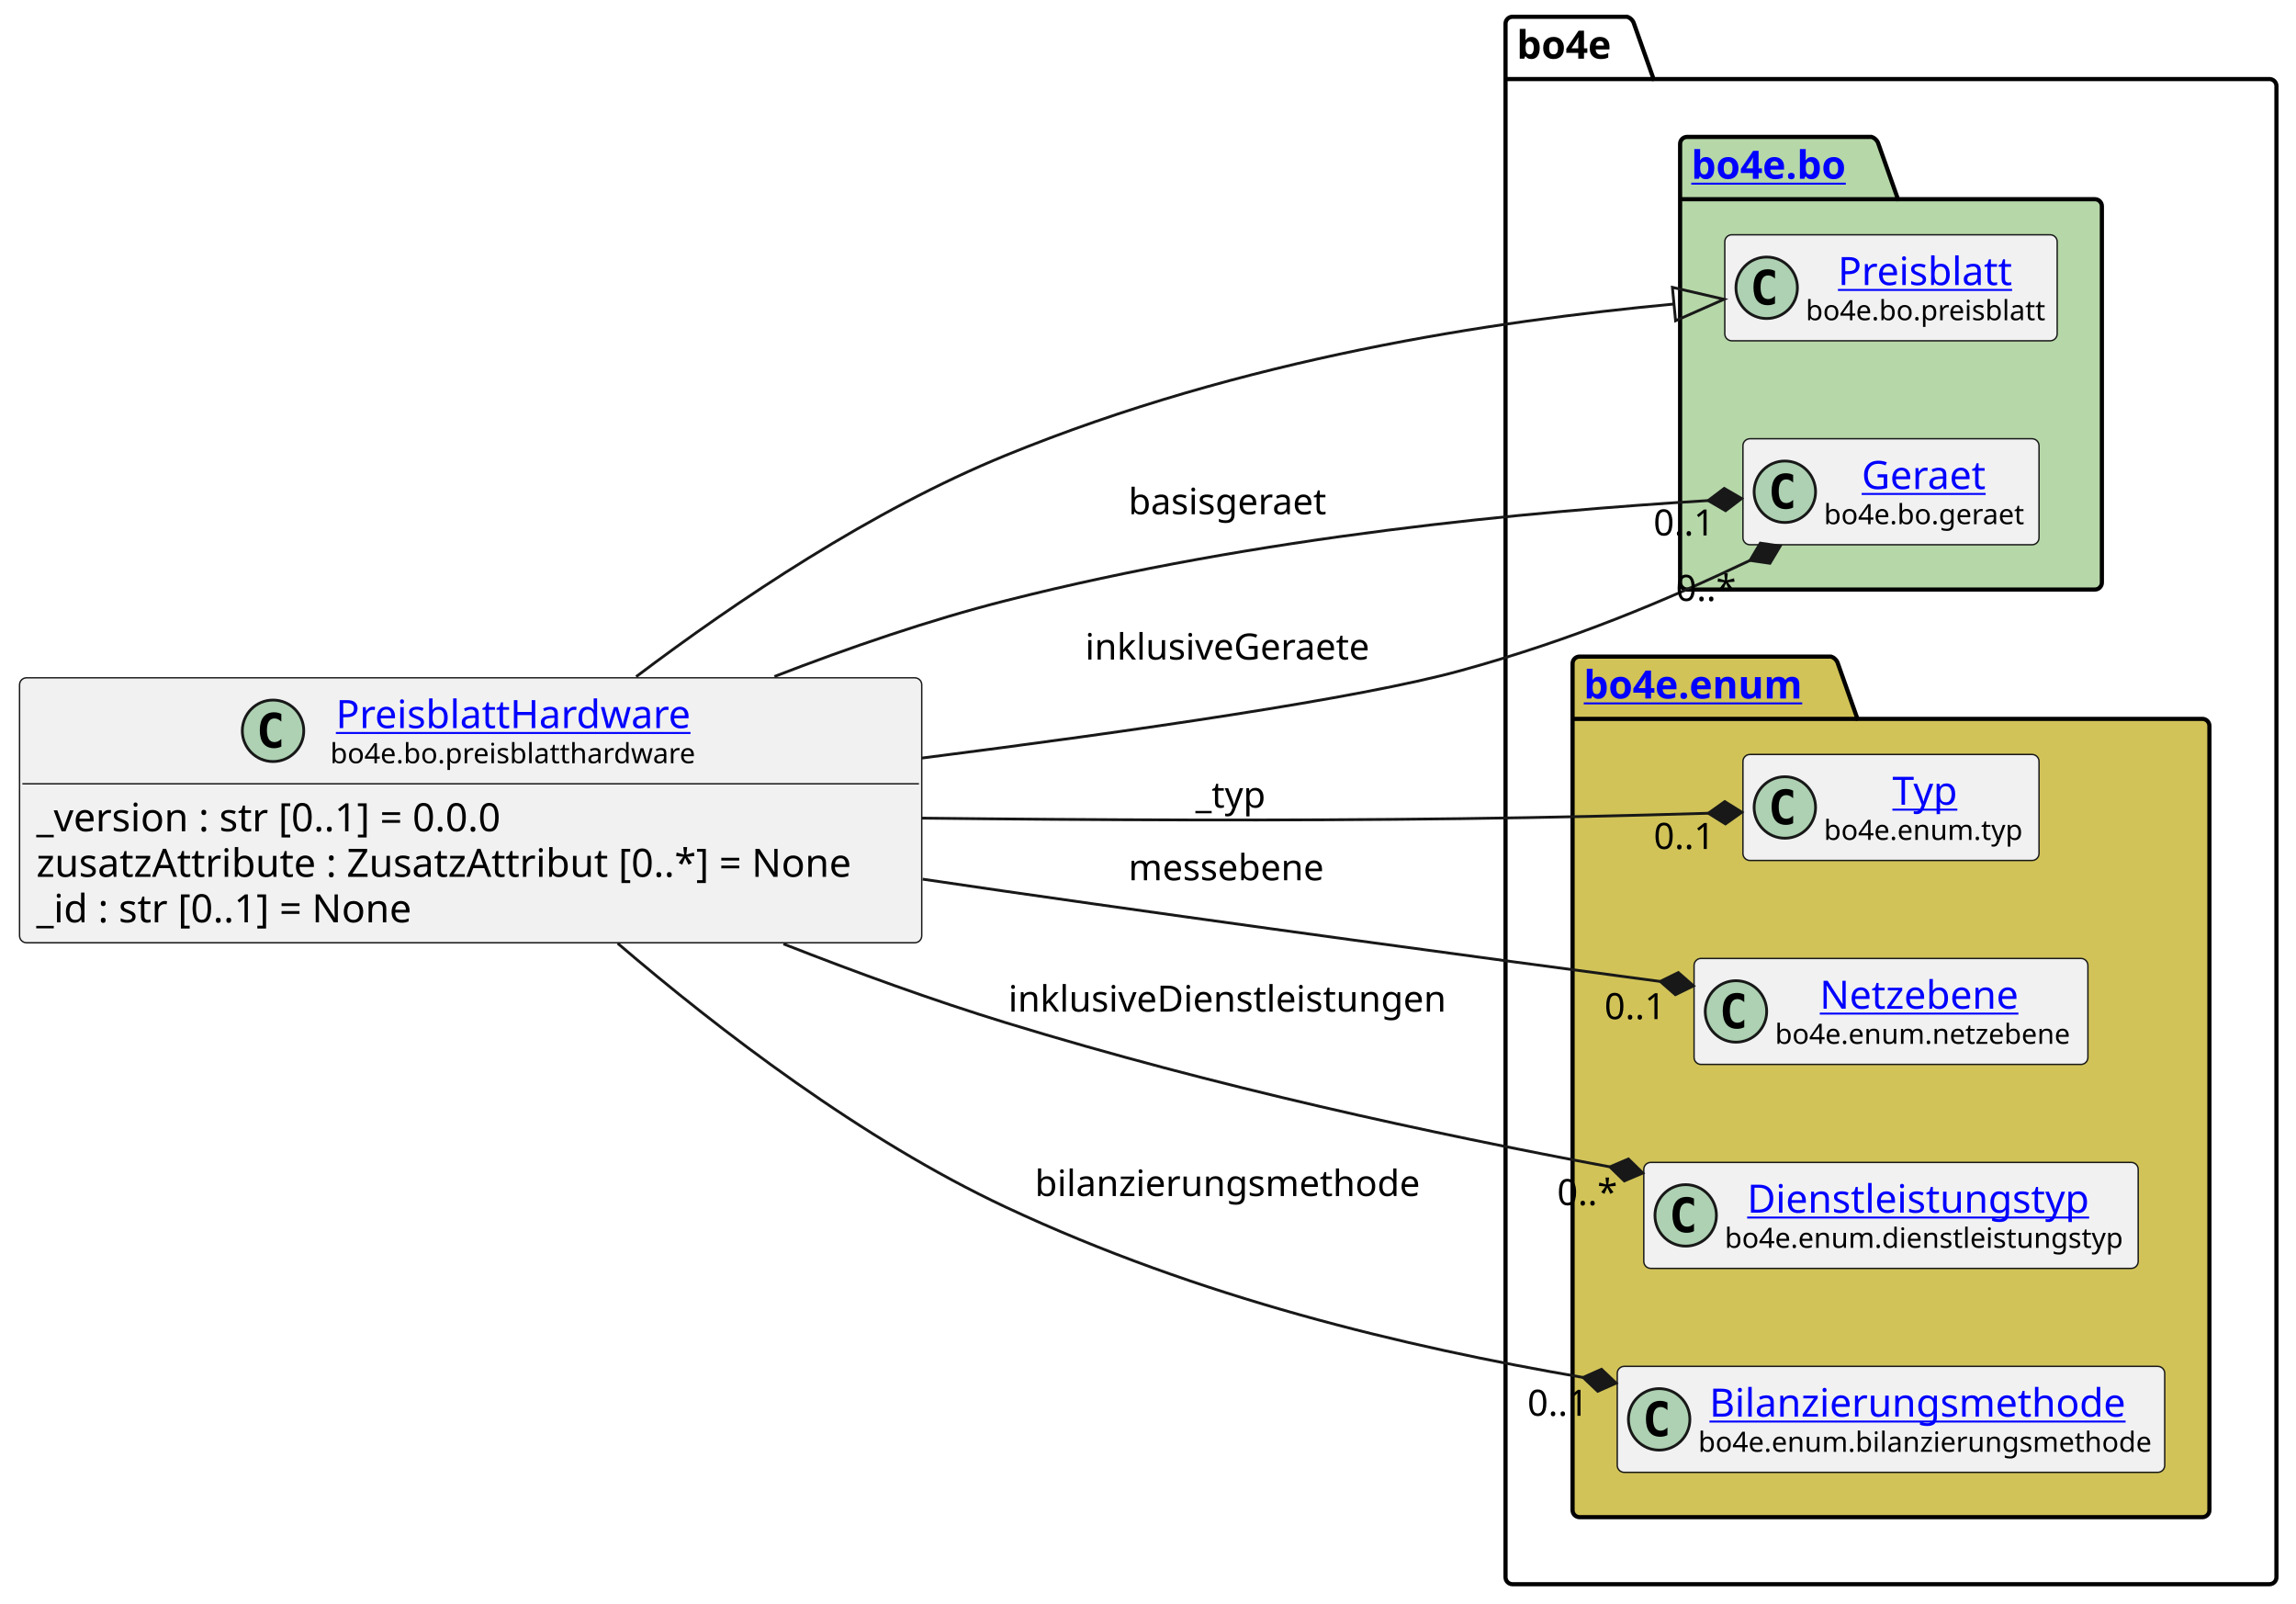
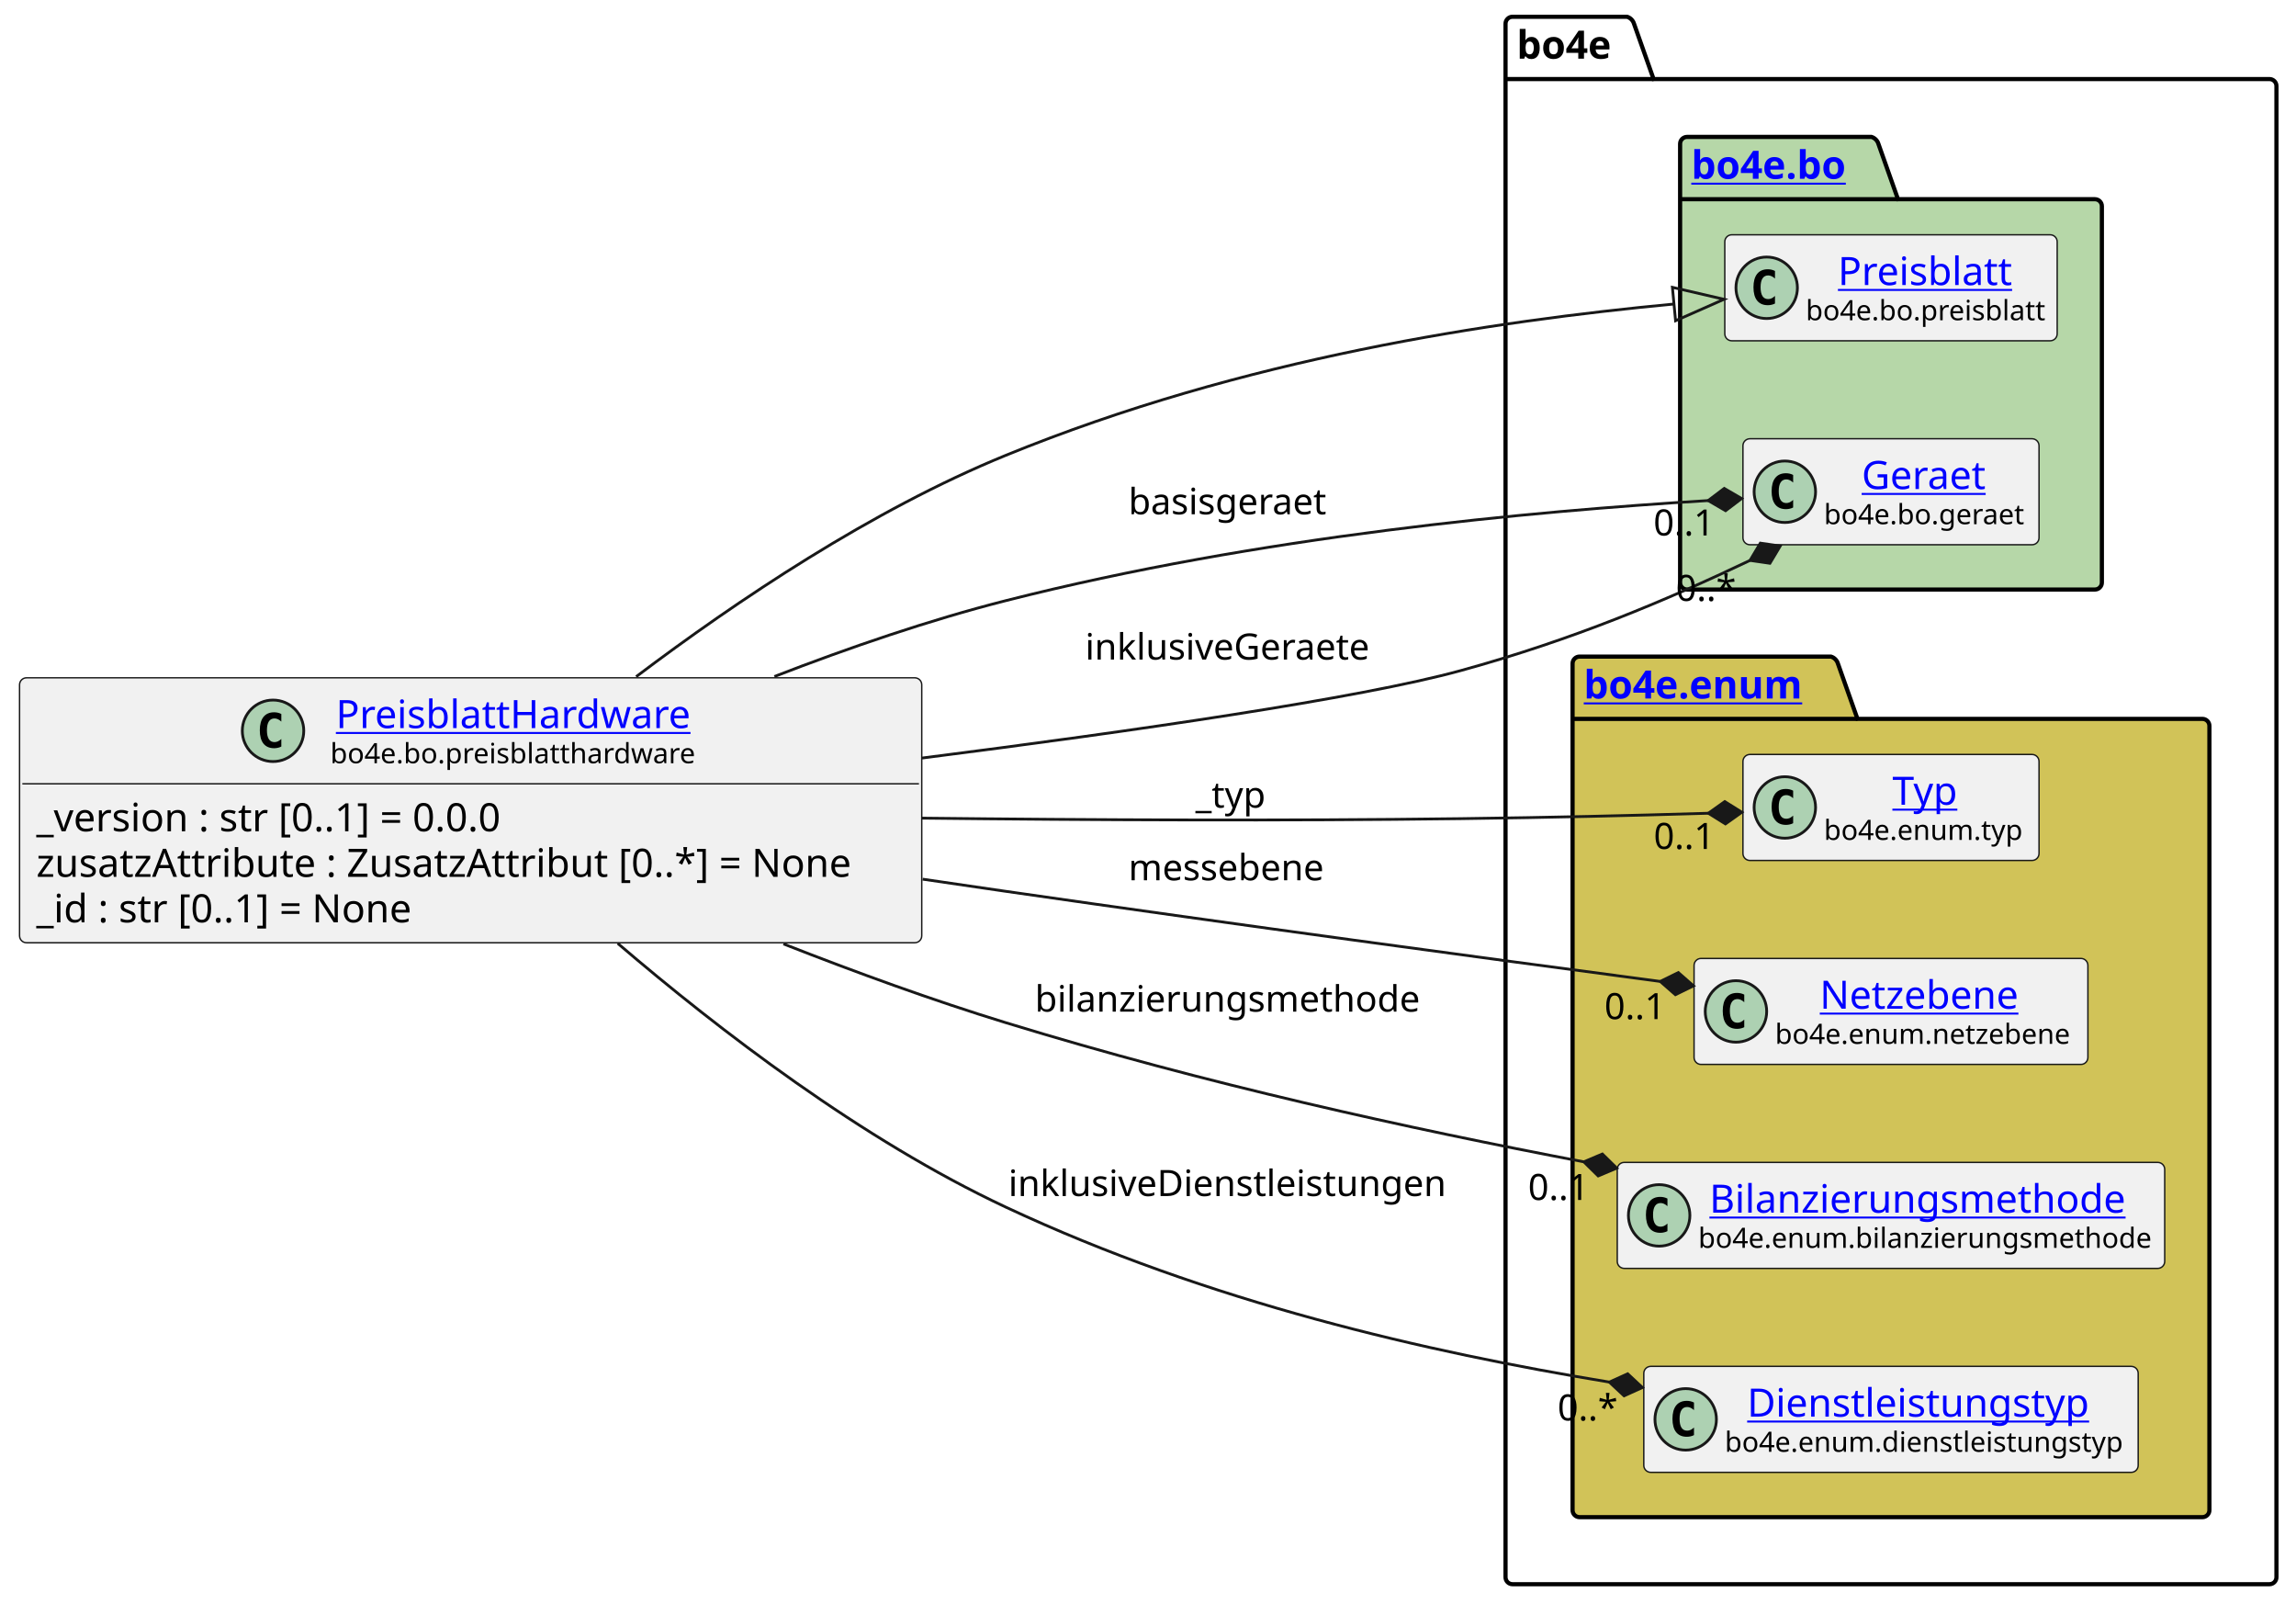
<svg xmlns="http://www.w3.org/2000/svg" xmlns:xlink="http://www.w3.org/1999/xlink" contentStyleType="text/css" height="574px" preserveAspectRatio="none" style="width:822px;height:574px;background:#FFFFFF;" version="1.1" viewBox="0 0 822 574" width="822px" zoomAndPan="magnify">
  <defs />
  <g>
    <g id="cluster_bo4e">
      <path d="M541.5,6 L582.5,6 A3.75,3.75 0 0 1 585,8.5 L592,28.297 L812.5,28.297 A2.5,2.5 0 0 1 815,30.797 L815,564.5 A2.5,2.5 0 0 1 812.5,567 L541.5,567 A2.5,2.5 0 0 1 539,564.5 L539,8.5 A2.5,2.5 0 0 1 541.5,6 " fill="none" style="stroke:#000000;stroke-width:1.5;" />
      <line style="stroke:#000000;stroke-width:1.5;" x1="539" x2="592" y1="28.297" y2="28.297" />
      <text fill="#000000" font-family="sans-serif" font-size="14" font-weight="bold" lengthAdjust="spacing" textLength="40" x="543" y="20.995">bo4e</text>
    </g>
    <g id="cluster_bo">
      <path d="M604,49 L670,49 A3.75,3.75 0 0 1 672.5,51.5 L679.5,71.297 L750,71.297 A2.5,2.5 0 0 1 752.5,73.797 L752.5,208.5 A2.5,2.5 0 0 1 750,211 L604,211 A2.5,2.5 0 0 1 601.5,208.5 L601.5,51.5 A2.5,2.5 0 0 1 604,49 " fill="#B6D7A8" style="stroke:#000000;stroke-width:1.5;" />
      <line style="stroke:#000000;stroke-width:1.5;" x1="601.5" x2="679.5" y1="71.297" y2="71.297" />
      <a href="https://bo4e.github.io/BO4E-python/v202401.1.0/api/bo4e.bo.html" target="_top" title="https://bo4e.github.io/BO4E-python/v202401.1.0/api/bo4e.bo.html" xlink:actuate="onRequest" xlink:href="https://bo4e.github.io/BO4E-python/v202401.1.0/api/bo4e.bo.html" xlink:show="new" xlink:title="https://bo4e.github.io/BO4E-python/v202401.1.0/api/bo4e.bo.html" xlink:type="simple">
        <text fill="#0000FF" font-family="sans-serif" font-size="14" font-weight="bold" lengthAdjust="spacing" text-decoration="underline" textLength="65" x="605.5" y="63.995">bo4e.bo</text>
      </a>
    </g>
    <g id="cluster_enum">
      <path d="M565.5,235 L655.5,235 A3.75,3.75 0 0 1 658,237.5 L665,257.297 L788.5,257.297 A2.5,2.5 0 0 1 791,259.797 L791,540.5 A2.5,2.5 0 0 1 788.5,543 L565.5,543 A2.5,2.5 0 0 1 563,540.5 L563,237.5 A2.5,2.5 0 0 1 565.5,235 " fill="#D1C358" style="stroke:#000000;stroke-width:1.5;" />
      <line style="stroke:#000000;stroke-width:1.5;" x1="563" x2="665" y1="257.297" y2="257.297" />
      <a href="https://bo4e.github.io/BO4E-python/v202401.1.0/api/bo4e.enum.html" target="_top" title="https://bo4e.github.io/BO4E-python/v202401.1.0/api/bo4e.enum.html" xlink:actuate="onRequest" xlink:href="https://bo4e.github.io/BO4E-python/v202401.1.0/api/bo4e.enum.html" xlink:show="new" xlink:title="https://bo4e.github.io/BO4E-python/v202401.1.0/api/bo4e.enum.html" xlink:type="simple">
        <text fill="#0000FF" font-family="sans-serif" font-size="14" font-weight="bold" lengthAdjust="spacing" text-decoration="underline" textLength="89" x="567" y="249.995">bo4e.enum</text>
      </a>
    </g>
    <g id="elem_Preisblatt">
      <rect codeLine="10" fill="#F1F1F1" height="37.938" id="Preisblatt" rx="2.5" ry="2.5" style="stroke:#181818;stroke-width:0.5;" width="119" x="617.5" y="84.03" />
      <ellipse cx="632.5" cy="102.999" fill="#ADD1B2" rx="11" ry="11" style="stroke:#181818;stroke-width:1.0;" />
      <path d="M635.469,108.639 Q634.891,108.936 634.25,109.077 Q633.609,109.233 632.906,109.233 Q630.406,109.233 629.078,107.593 Q627.766,105.936 627.766,102.811 Q627.766,99.686 629.078,98.03 Q630.406,96.374 632.906,96.374 Q633.609,96.374 634.25,96.53 Q634.906,96.686 635.469,96.983 L635.469,99.702 Q634.844,99.124 634.25,98.858 Q633.656,98.577 633.031,98.577 Q631.688,98.577 631,99.655 Q630.312,100.718 630.312,102.811 Q630.312,104.905 631,105.983 Q631.688,107.046 633.031,107.046 Q633.656,107.046 634.25,106.78 Q634.844,106.499 635.469,105.921 L635.469,108.639 Z " fill="#000000" />
      <a href="https://bo4e.github.io/BO4E-python/v202401.1.0/api/bo4e.bo.html#bo4e.bo.preisblatt.Preisblatt" target="_top" title="https://bo4e.github.io/BO4E-python/v202401.1.0/api/bo4e.bo.html#bo4e.bo.preisblatt.Preisblatt" xlink:actuate="onRequest" xlink:href="https://bo4e.github.io/BO4E-python/v202401.1.0/api/bo4e.bo.html#bo4e.bo.preisblatt.Preisblatt" xlink:show="new" xlink:title="https://bo4e.github.io/BO4E-python/v202401.1.0/api/bo4e.bo.html#bo4e.bo.preisblatt.Preisblatt" xlink:type="simple">
        <text fill="#0000FF" font-family="sans-serif" font-size="14" lengthAdjust="spacing" text-decoration="underline" textLength="64" x="658" y="102.025">Preisblatt</text>
      </a>
      <text fill="#000000" font-family="sans-serif" font-size="10" lengthAdjust="spacing" textLength="87" x="646.5" y="114.609">bo4e.bo.preisblatt</text>
    </g>
    <g id="elem_Geraet">
      <rect codeLine="11" fill="#F1F1F1" height="37.938" id="Geraet" rx="2.5" ry="2.5" style="stroke:#181818;stroke-width:0.5;" width="106" x="624" y="157.03" />
      <ellipse cx="639" cy="175.999" fill="#ADD1B2" rx="11" ry="11" style="stroke:#181818;stroke-width:1.0;" />
      <path d="M641.969,181.639 Q641.391,181.936 640.75,182.077 Q640.109,182.233 639.406,182.233 Q636.906,182.233 635.578,180.593 Q634.266,178.936 634.266,175.811 Q634.266,172.686 635.578,171.03 Q636.906,169.374 639.406,169.374 Q640.109,169.374 640.75,169.53 Q641.406,169.686 641.969,169.983 L641.969,172.702 Q641.344,172.124 640.75,171.858 Q640.156,171.577 639.531,171.577 Q638.188,171.577 637.5,172.655 Q636.812,173.718 636.812,175.811 Q636.812,177.905 637.5,178.983 Q638.188,180.046 639.531,180.046 Q640.156,180.046 640.75,179.78 Q641.344,179.499 641.969,178.921 L641.969,181.639 Z " fill="#000000" />
      <a href="https://bo4e.github.io/BO4E-python/v202401.1.0/api/bo4e.bo.html#bo4e.bo.geraet.Geraet" target="_top" title="https://bo4e.github.io/BO4E-python/v202401.1.0/api/bo4e.bo.html#bo4e.bo.geraet.Geraet" xlink:actuate="onRequest" xlink:href="https://bo4e.github.io/BO4E-python/v202401.1.0/api/bo4e.bo.html#bo4e.bo.geraet.Geraet" xlink:show="new" xlink:title="https://bo4e.github.io/BO4E-python/v202401.1.0/api/bo4e.bo.html#bo4e.bo.geraet.Geraet" xlink:type="simple">
        <text fill="#0000FF" font-family="sans-serif" font-size="14" lengthAdjust="spacing" text-decoration="underline" textLength="47" x="666.5" y="175.025">Geraet</text>
      </a>
      <text fill="#000000" font-family="sans-serif" font-size="10" lengthAdjust="spacing" textLength="74" x="653" y="187.609">bo4e.bo.geraet</text>
    </g>
    <g id="elem_Typ">
      <rect codeLine="14" fill="#F1F1F1" height="37.938" id="Typ" rx="2.5" ry="2.5" style="stroke:#181818;stroke-width:0.5;" width="106" x="624" y="270.03" />
      <ellipse cx="639" cy="288.999" fill="#ADD1B2" rx="11" ry="11" style="stroke:#181818;stroke-width:1.0;" />
      <path d="M641.969,294.639 Q641.391,294.936 640.75,295.077 Q640.109,295.233 639.406,295.233 Q636.906,295.233 635.578,293.592 Q634.266,291.936 634.266,288.811 Q634.266,285.686 635.578,284.03 Q636.906,282.374 639.406,282.374 Q640.109,282.374 640.75,282.53 Q641.406,282.686 641.969,282.983 L641.969,285.702 Q641.344,285.124 640.75,284.858 Q640.156,284.577 639.531,284.577 Q638.188,284.577 637.5,285.655 Q636.812,286.717 636.812,288.811 Q636.812,290.905 637.5,291.983 Q638.188,293.046 639.531,293.046 Q640.156,293.046 640.75,292.78 Q641.344,292.499 641.969,291.921 L641.969,294.639 Z " fill="#000000" />
      <a href="https://bo4e.github.io/BO4E-python/v202401.1.0/api/bo4e.enum.html#bo4e.enum.typ.Typ" target="_top" title="https://bo4e.github.io/BO4E-python/v202401.1.0/api/bo4e.enum.html#bo4e.enum.typ.Typ" xlink:actuate="onRequest" xlink:href="https://bo4e.github.io/BO4E-python/v202401.1.0/api/bo4e.enum.html#bo4e.enum.typ.Typ" xlink:show="new" xlink:title="https://bo4e.github.io/BO4E-python/v202401.1.0/api/bo4e.enum.html#bo4e.enum.typ.Typ" xlink:type="simple">
        <text fill="#0000FF" font-family="sans-serif" font-size="14" lengthAdjust="spacing" text-decoration="underline" textLength="25" x="677.5" y="288.025">Typ</text>
      </a>
      <text fill="#000000" font-family="sans-serif" font-size="10" lengthAdjust="spacing" textLength="74" x="653" y="300.609">bo4e.enum.typ</text>
    </g>
    <g id="elem_Netzebene">
      <rect codeLine="15" fill="#F1F1F1" height="37.938" id="Netzebene" rx="2.5" ry="2.5" style="stroke:#181818;stroke-width:0.5;" width="141" x="606.5" y="343.03" />
      <ellipse cx="621.5" cy="361.999" fill="#ADD1B2" rx="11" ry="11" style="stroke:#181818;stroke-width:1.0;" />
      <path d="M624.469,367.639 Q623.891,367.936 623.25,368.077 Q622.609,368.233 621.906,368.233 Q619.406,368.233 618.078,366.592 Q616.766,364.936 616.766,361.811 Q616.766,358.686 618.078,357.03 Q619.406,355.374 621.906,355.374 Q622.609,355.374 623.25,355.53 Q623.906,355.686 624.469,355.983 L624.469,358.702 Q623.844,358.124 623.25,357.858 Q622.656,357.577 622.031,357.577 Q620.688,357.577 620,358.655 Q619.312,359.717 619.312,361.811 Q619.312,363.905 620,364.983 Q620.688,366.046 622.031,366.046 Q622.656,366.046 623.25,365.78 Q623.844,365.499 624.469,364.921 L624.469,367.639 Z " fill="#000000" />
      <a href="https://bo4e.github.io/BO4E-python/v202401.1.0/api/bo4e.enum.html#bo4e.enum.netzebene.Netzebene" target="_top" title="https://bo4e.github.io/BO4E-python/v202401.1.0/api/bo4e.enum.html#bo4e.enum.netzebene.Netzebene" xlink:actuate="onRequest" xlink:href="https://bo4e.github.io/BO4E-python/v202401.1.0/api/bo4e.enum.html#bo4e.enum.netzebene.Netzebene" xlink:show="new" xlink:title="https://bo4e.github.io/BO4E-python/v202401.1.0/api/bo4e.enum.html#bo4e.enum.netzebene.Netzebene" xlink:type="simple">
        <text fill="#0000FF" font-family="sans-serif" font-size="14" lengthAdjust="spacing" text-decoration="underline" textLength="77" x="651.5" y="361.025">Netzebene</text>
      </a>
      <text fill="#000000" font-family="sans-serif" font-size="10" lengthAdjust="spacing" textLength="109" x="635.5" y="373.609">bo4e.enum.netzebene</text>
    </g>
+     <g id="elem_Bilanzierungsmethode">
+       <rect codeLine="16" fill="#F1F1F1" height="37.938" id="Bilanzierungsmethode" rx="2.5" ry="2.5" style="stroke:#181818;stroke-width:0.5;" width="196" x="579" y="416.03" />
+       <ellipse cx="594" cy="434.999" fill="#ADD1B2" rx="11" ry="11" style="stroke:#181818;stroke-width:1.0;" />
+       <path d="M596.969,440.639 Q596.391,440.936 595.75,441.077 Q595.109,441.233 594.406,441.233 Q591.906,441.233 590.578,439.592 Q589.266,437.936 589.266,434.811 Q589.266,431.686 590.578,430.03 Q591.906,428.374 594.406,428.374 Q595.109,428.374 595.75,428.53 Q596.406,428.686 596.969,428.983 L596.969,431.702 Q596.344,431.124 595.75,430.858 Q595.156,430.577 594.531,430.577 Q593.188,430.577 592.5,431.655 Q591.812,432.717 591.812,434.811 Q591.812,436.905 592.5,437.983 Q593.188,439.046 594.531,439.046 Q595.156,439.046 595.75,438.78 Q596.344,438.499 596.969,437.921 L596.969,440.639 Z " fill="#000000" />
+       <a href="https://bo4e.github.io/BO4E-python/v202401.1.0/api/bo4e.enum.html#bo4e.enum.bilanzierungsmethode.Bilanzierungsmethode" target="_top" title="https://bo4e.github.io/BO4E-python/v202401.1.0/api/bo4e.enum.html#bo4e.enum.bilanzierungsmethode.Bilanzierungsmethode" xlink:actuate="onRequest" xlink:href="https://bo4e.github.io/BO4E-python/v202401.1.0/api/bo4e.enum.html#bo4e.enum.bilanzierungsmethode.Bilanzierungsmethode" xlink:show="new" xlink:title="https://bo4e.github.io/BO4E-python/v202401.1.0/api/bo4e.enum.html#bo4e.enum.bilanzierungsmethode.Bilanzierungsmethode" xlink:type="simple">
+         <text fill="#0000FF" font-family="sans-serif" font-size="14" lengthAdjust="spacing" text-decoration="underline" textLength="156" x="612" y="434.025">Bilanzierungsmethode</text>
+       </a>
+       <text fill="#000000" font-family="sans-serif" font-size="10" lengthAdjust="spacing" textLength="164" x="608" y="446.609">bo4e.enum.bilanzierungsmethode</text>
+     </g>
    <g id="elem_Dienstleistungstyp">
-       <rect codeLine="16" fill="#F1F1F1" height="37.938" id="Dienstleistungstyp" rx="2.5" ry="2.5" style="stroke:#181818;stroke-width:0.5;" width="177" x="588.5" y="416.03" />
-       <ellipse cx="603.5" cy="434.999" fill="#ADD1B2" rx="11" ry="11" style="stroke:#181818;stroke-width:1.0;" />
-       <path d="M606.469,440.639 Q605.891,440.936 605.25,441.077 Q604.609,441.233 603.906,441.233 Q601.406,441.233 600.078,439.592 Q598.766,437.936 598.766,434.811 Q598.766,431.686 600.078,430.03 Q601.406,428.374 603.906,428.374 Q604.609,428.374 605.25,428.53 Q605.906,428.686 606.469,428.983 L606.469,431.702 Q605.844,431.124 605.25,430.858 Q604.656,430.577 604.031,430.577 Q602.688,430.577 602,431.655 Q601.312,432.717 601.312,434.811 Q601.312,436.905 602,437.983 Q602.688,439.046 604.031,439.046 Q604.656,439.046 605.25,438.78 Q605.844,438.499 606.469,437.921 L606.469,440.639 Z " fill="#000000" />
+       <rect codeLine="17" fill="#F1F1F1" height="37.938" id="Dienstleistungstyp" rx="2.5" ry="2.5" style="stroke:#181818;stroke-width:0.5;" width="177" x="588.5" y="489.03" />
+       <ellipse cx="603.5" cy="507.999" fill="#ADD1B2" rx="11" ry="11" style="stroke:#181818;stroke-width:1.0;" />
+       <path d="M606.469,513.639 Q605.891,513.936 605.25,514.077 Q604.609,514.233 603.906,514.233 Q601.406,514.233 600.078,512.592 Q598.766,510.936 598.766,507.811 Q598.766,504.686 600.078,503.03 Q601.406,501.374 603.906,501.374 Q604.609,501.374 605.25,501.53 Q605.906,501.686 606.469,501.983 L606.469,504.702 Q605.844,504.124 605.25,503.858 Q604.656,503.577 604.031,503.577 Q602.688,503.577 602,504.655 Q601.312,505.717 601.312,507.811 Q601.312,509.905 602,510.983 Q602.688,512.046 604.031,512.046 Q604.656,512.046 605.25,511.78 Q605.844,511.499 606.469,510.921 L606.469,513.639 Z " fill="#000000" />
      <a href="https://bo4e.github.io/BO4E-python/v202401.1.0/api/bo4e.enum.html#bo4e.enum.dienstleistungstyp.Dienstleistungstyp" target="_top" title="https://bo4e.github.io/BO4E-python/v202401.1.0/api/bo4e.enum.html#bo4e.enum.dienstleistungstyp.Dienstleistungstyp" xlink:actuate="onRequest" xlink:href="https://bo4e.github.io/BO4E-python/v202401.1.0/api/bo4e.enum.html#bo4e.enum.dienstleistungstyp.Dienstleistungstyp" xlink:show="new" xlink:title="https://bo4e.github.io/BO4E-python/v202401.1.0/api/bo4e.enum.html#bo4e.enum.dienstleistungstyp.Dienstleistungstyp" xlink:type="simple">
-         <text fill="#0000FF" font-family="sans-serif" font-size="14" lengthAdjust="spacing" text-decoration="underline" textLength="129" x="625.5" y="434.025">Dienstleistungstyp</text>
+         <text fill="#0000FF" font-family="sans-serif" font-size="14" lengthAdjust="spacing" text-decoration="underline" textLength="129" x="625.5" y="507.025">Dienstleistungstyp</text>
      </a>
-       <text fill="#000000" font-family="sans-serif" font-size="10" lengthAdjust="spacing" textLength="145" x="617.5" y="446.609">bo4e.enum.dienstleistungstyp</text>
-     </g>
-     <g id="elem_Bilanzierungsmethode">
-       <rect codeLine="17" fill="#F1F1F1" height="37.938" id="Bilanzierungsmethode" rx="2.5" ry="2.5" style="stroke:#181818;stroke-width:0.5;" width="196" x="579" y="489.03" />
-       <ellipse cx="594" cy="507.999" fill="#ADD1B2" rx="11" ry="11" style="stroke:#181818;stroke-width:1.0;" />
-       <path d="M596.969,513.639 Q596.391,513.936 595.75,514.077 Q595.109,514.233 594.406,514.233 Q591.906,514.233 590.578,512.592 Q589.266,510.936 589.266,507.811 Q589.266,504.686 590.578,503.03 Q591.906,501.374 594.406,501.374 Q595.109,501.374 595.75,501.53 Q596.406,501.686 596.969,501.983 L596.969,504.702 Q596.344,504.124 595.75,503.858 Q595.156,503.577 594.531,503.577 Q593.188,503.577 592.5,504.655 Q591.812,505.717 591.812,507.811 Q591.812,509.905 592.5,510.983 Q593.188,512.046 594.531,512.046 Q595.156,512.046 595.75,511.78 Q596.344,511.499 596.969,510.921 L596.969,513.639 Z " fill="#000000" />
-       <a href="https://bo4e.github.io/BO4E-python/v202401.1.0/api/bo4e.enum.html#bo4e.enum.bilanzierungsmethode.Bilanzierungsmethode" target="_top" title="https://bo4e.github.io/BO4E-python/v202401.1.0/api/bo4e.enum.html#bo4e.enum.bilanzierungsmethode.Bilanzierungsmethode" xlink:actuate="onRequest" xlink:href="https://bo4e.github.io/BO4E-python/v202401.1.0/api/bo4e.enum.html#bo4e.enum.bilanzierungsmethode.Bilanzierungsmethode" xlink:show="new" xlink:title="https://bo4e.github.io/BO4E-python/v202401.1.0/api/bo4e.enum.html#bo4e.enum.bilanzierungsmethode.Bilanzierungsmethode" xlink:type="simple">
-         <text fill="#0000FF" font-family="sans-serif" font-size="14" lengthAdjust="spacing" text-decoration="underline" textLength="156" x="612" y="507.025">Bilanzierungsmethode</text>
-       </a>
-       <text fill="#000000" font-family="sans-serif" font-size="10" lengthAdjust="spacing" textLength="164" x="608" y="519.609">bo4e.enum.bilanzierungsmethode</text>
+       <text fill="#000000" font-family="sans-serif" font-size="10" lengthAdjust="spacing" textLength="145" x="617.5" y="519.609">bo4e.enum.dienstleistungstyp</text>
    </g>
    <g id="elem_PreisblattHardware">
      <rect codeLine="3" fill="#F1F1F1" height="94.828" id="PreisblattHardware" rx="2.5" ry="2.5" style="stroke:#181818;stroke-width:0.5;" width="323" x="7" y="242.59" />
      <ellipse cx="97.75" cy="261.559" fill="#ADD1B2" rx="11" ry="11" style="stroke:#181818;stroke-width:1.0;" />
      <path d="M100.719,267.199 Q100.141,267.496 99.5,267.637 Q98.859,267.793 98.156,267.793 Q95.656,267.793 94.328,266.152 Q93.016,264.496 93.016,261.371 Q93.016,258.246 94.328,256.59 Q95.656,254.934 98.156,254.934 Q98.859,254.934 99.5,255.09 Q100.156,255.246 100.719,255.543 L100.719,258.262 Q100.094,257.684 99.5,257.418 Q98.906,257.137 98.281,257.137 Q96.938,257.137 96.25,258.215 Q95.562,259.277 95.562,261.371 Q95.562,263.465 96.25,264.543 Q96.938,265.606 98.281,265.606 Q98.906,265.606 99.5,265.34 Q100.094,265.059 100.719,264.481 L100.719,267.199 Z " fill="#000000" />
      <a href="https://bo4e.github.io/BO4E-python/v202401.1.0/api/bo4e.bo.html#bo4e.bo.preisblatthardware.PreisblattHardware" target="_top" title="https://bo4e.github.io/BO4E-python/v202401.1.0/api/bo4e.bo.html#bo4e.bo.preisblatthardware.PreisblattHardware" xlink:actuate="onRequest" xlink:href="https://bo4e.github.io/BO4E-python/v202401.1.0/api/bo4e.bo.html#bo4e.bo.preisblatthardware.PreisblattHardware" xlink:show="new" xlink:title="https://bo4e.github.io/BO4E-python/v202401.1.0/api/bo4e.bo.html#bo4e.bo.preisblatthardware.PreisblattHardware" xlink:type="simple">
        <text fill="#0000FF" font-family="sans-serif" font-size="14" lengthAdjust="spacing" text-decoration="underline" textLength="129" x="120.25" y="260.585">PreisblattHardware</text>
      </a>
      <text fill="#000000" font-family="sans-serif" font-size="10" lengthAdjust="spacing" textLength="133" x="118.25" y="273.169">bo4e.bo.preisblatthardware</text>
      <line style="stroke:#181818;stroke-width:0.5;" x1="8" x2="329" y1="280.527" y2="280.527" />
      <text fill="#000000" font-family="sans-serif" font-size="14" lengthAdjust="spacing" textLength="183" x="13" y="297.523">_version : str [0..1] = 0.0.0</text>
      <text fill="#000000" font-family="sans-serif" font-size="14" lengthAdjust="spacing" textLength="311" x="13" y="313.82">zusatzAttribute : ZusatzAttribut [0..*] = None</text>
      <text fill="#000000" font-family="sans-serif" font-size="14" lengthAdjust="spacing" textLength="147" x="13" y="330.116">_id : str [0..1] = None</text>
    </g>
    <g id="link_PreisblattHardware_Preisblatt">
      <path codeLine="20" d="M227.75,242.19 C263.79,214.99 312.16,182.54 360,163 C445.42,128.1 534.32,114.953 599.31,108.813 " fill="none" id="PreisblattHardware-to-Preisblatt" style="stroke:#181818;stroke-width:1.0;" />
      <polygon fill="none" points="617.23,107.12,598.745,102.84,599.874,114.786,617.23,107.12" style="stroke:#181818;stroke-width:1.0;" />
    </g>
    <g id="link_PreisblattHardware_Typ">
      <path codeLine="21" d="M330.08,292.82 C390.56,293.5 459.94,293.82 523,293 C556.48,292.56 582.065,291.947 611.615,291.067 " fill="none" id="PreisblattHardware-to-Typ" style="stroke:#181818;stroke-width:1.0;" />
      <polygon fill="#181818" points="623.61,290.71,617.494,286.89,611.615,291.067,617.732,294.887,623.61,290.71" style="stroke:#181818;stroke-width:1.0;" />
      <text fill="#000000" font-family="sans-serif" font-size="13" lengthAdjust="spacing" textLength="27" x="428" y="289.067">_typ</text>
      <text fill="#000000" font-family="sans-serif" font-size="13" lengthAdjust="spacing" textLength="24" x="592.049" y="303.85">0..1</text>
    </g>
    <g id="link_PreisblattHardware_Bilanzierungsmethode">
-       <path codeLine="22" d="M221.15,337.64 C257.5,368.75 308.64,407.93 360,432 C429.49,464.57 502.503,481.947 566.774,492.997 " fill="none" id="PreisblattHardware-to-Bilanzierungsmethode" style="stroke:#181818;stroke-width:1.0;" />
-       <polygon fill="#181818" points="578.6,495.03,573.365,490.071,566.774,492.997,572.009,497.955,578.6,495.03" style="stroke:#181818;stroke-width:1.0;" />
-       <text fill="#000000" font-family="sans-serif" font-size="13" lengthAdjust="spacing" textLength="142" x="370.5" y="428.067">bilanzierungsmethode</text>
-       <text fill="#000000" font-family="sans-serif" font-size="13" lengthAdjust="spacing" textLength="24" x="546.837" y="506.717">0..1</text>
+       <path codeLine="22" d="M280.47,337.83 C306.28,347.96 333.87,357.99 360,366 C432.21,388.12 503.983,403.801 567.033,415.831 " fill="none" id="PreisblattHardware-to-Bilanzierungsmethode" style="stroke:#181818;stroke-width:1.0;" />
+       <polygon fill="#181818" points="578.82,418.08,573.676,413.026,567.033,415.831,572.177,420.885,578.82,418.08" style="stroke:#181818;stroke-width:1.0;" />
+       <text fill="#000000" font-family="sans-serif" font-size="13" lengthAdjust="spacing" textLength="142" x="370.5" y="362.067">bilanzierungsmethode</text>
+       <text fill="#000000" font-family="sans-serif" font-size="13" lengthAdjust="spacing" textLength="24" x="547.073" y="429.489">0..1</text>
    </g>
    <g id="link_PreisblattHardware_Netzebene">
      <path codeLine="23" d="M330.31,314.66 C340.36,316.15 350.31,317.6 360,319 C444.67,331.2 530.334,342.762 594.394,351.262 " fill="none" id="PreisblattHardware-to-Netzebene" style="stroke:#181818;stroke-width:1.0;" />
      <polygon fill="#181818" points="606.29,352.84,600.868,348.086,594.394,351.262,599.816,356.016,606.29,352.84" style="stroke:#181818;stroke-width:1.0;" />
      <text fill="#000000" font-family="sans-serif" font-size="13" lengthAdjust="spacing" textLength="75" x="404" y="315.067">messebene</text>
      <text fill="#000000" font-family="sans-serif" font-size="13" lengthAdjust="spacing" textLength="24" x="574.407" y="364.755">0..1</text>
    </g>
    <g id="link_PreisblattHardware_Geraet">
      <path codeLine="24" d="M277.24,242.13 C303.87,231.83 332.61,221.96 360,215 C450.94,191.88 548.242,183.008 611.552,179.158 " fill="none" id="PreisblattHardware-to-Geraet" style="stroke:#181818;stroke-width:1.0;" />
      <polygon fill="#181818" points="623.53,178.43,617.298,174.802,611.552,179.158,617.784,182.787,623.53,178.43" style="stroke:#181818;stroke-width:1.0;" />
      <text fill="#000000" font-family="sans-serif" font-size="13" lengthAdjust="spacing" textLength="75" x="404" y="184.067">basisgeraet</text>
      <text fill="#000000" font-family="sans-serif" font-size="13" lengthAdjust="spacing" textLength="24" x="591.96" y="191.653">0..1</text>
    </g>
    <g id="link_PreisblattHardware_Geraet">
      <path codeLine="25" d="M330.1,271.31 C405.56,261.7 486.77,249.96 523,240 C563.26,228.93 596.154,215.026 626.524,200.576 " fill="none" id="PreisblattHardware-to-Geraet-1" style="stroke:#181818;stroke-width:1.0;" />
      <polygon fill="#181818" points="637.36,195.42,630.223,194.386,626.524,200.576,633.661,201.61,637.36,195.42" style="stroke:#181818;stroke-width:1.0;" />
      <text fill="#000000" font-family="sans-serif" font-size="13" lengthAdjust="spacing" textLength="106" x="388.5" y="236.067">inklusiveGeraete</text>
      <text fill="#000000" font-family="sans-serif" font-size="13" lengthAdjust="spacing" textLength="23" x="599.977" y="215.077">0..*</text>
    </g>
    <g id="link_PreisblattHardware_Dienstleistungstyp">
-       <path codeLine="26" d="M280.47,337.83 C306.28,347.96 333.87,357.99 360,366 C435.84,389.23 512.396,405.627 576.366,417.627 " fill="none" id="PreisblattHardware-to-Dienstleistungstyp" style="stroke:#181818;stroke-width:1.0;" />
-       <polygon fill="#181818" points="588.16,419.84,583,414.802,576.366,417.627,581.525,422.665,588.16,419.84" style="stroke:#181818;stroke-width:1.0;" />
-       <text fill="#000000" font-family="sans-serif" font-size="13" lengthAdjust="spacing" textLength="161" x="361" y="362.067">inklusiveDienstleistungen</text>
-       <text fill="#000000" font-family="sans-serif" font-size="13" lengthAdjust="spacing" textLength="23" x="557.478" y="431.326">0..*</text>
+       <path codeLine="26" d="M221.15,337.64 C257.5,368.75 308.64,407.93 360,432 C432.93,466.18 510.949,483.932 576.169,494.662 " fill="none" id="PreisblattHardware-to-Dienstleistungstyp" style="stroke:#181818;stroke-width:1.0;" />
+       <polygon fill="#181818" points="588.01,496.61,582.739,491.689,576.169,494.662,581.44,499.583,588.01,496.61" style="stroke:#181818;stroke-width:1.0;" />
+       <text fill="#000000" font-family="sans-serif" font-size="13" lengthAdjust="spacing" textLength="161" x="361" y="428.067">inklusiveDienstleistungen</text>
+       <text fill="#000000" font-family="sans-serif" font-size="13" lengthAdjust="spacing" textLength="23" x="557.63" y="508.396">0..*</text>
    </g>
  </g>
</svg>
